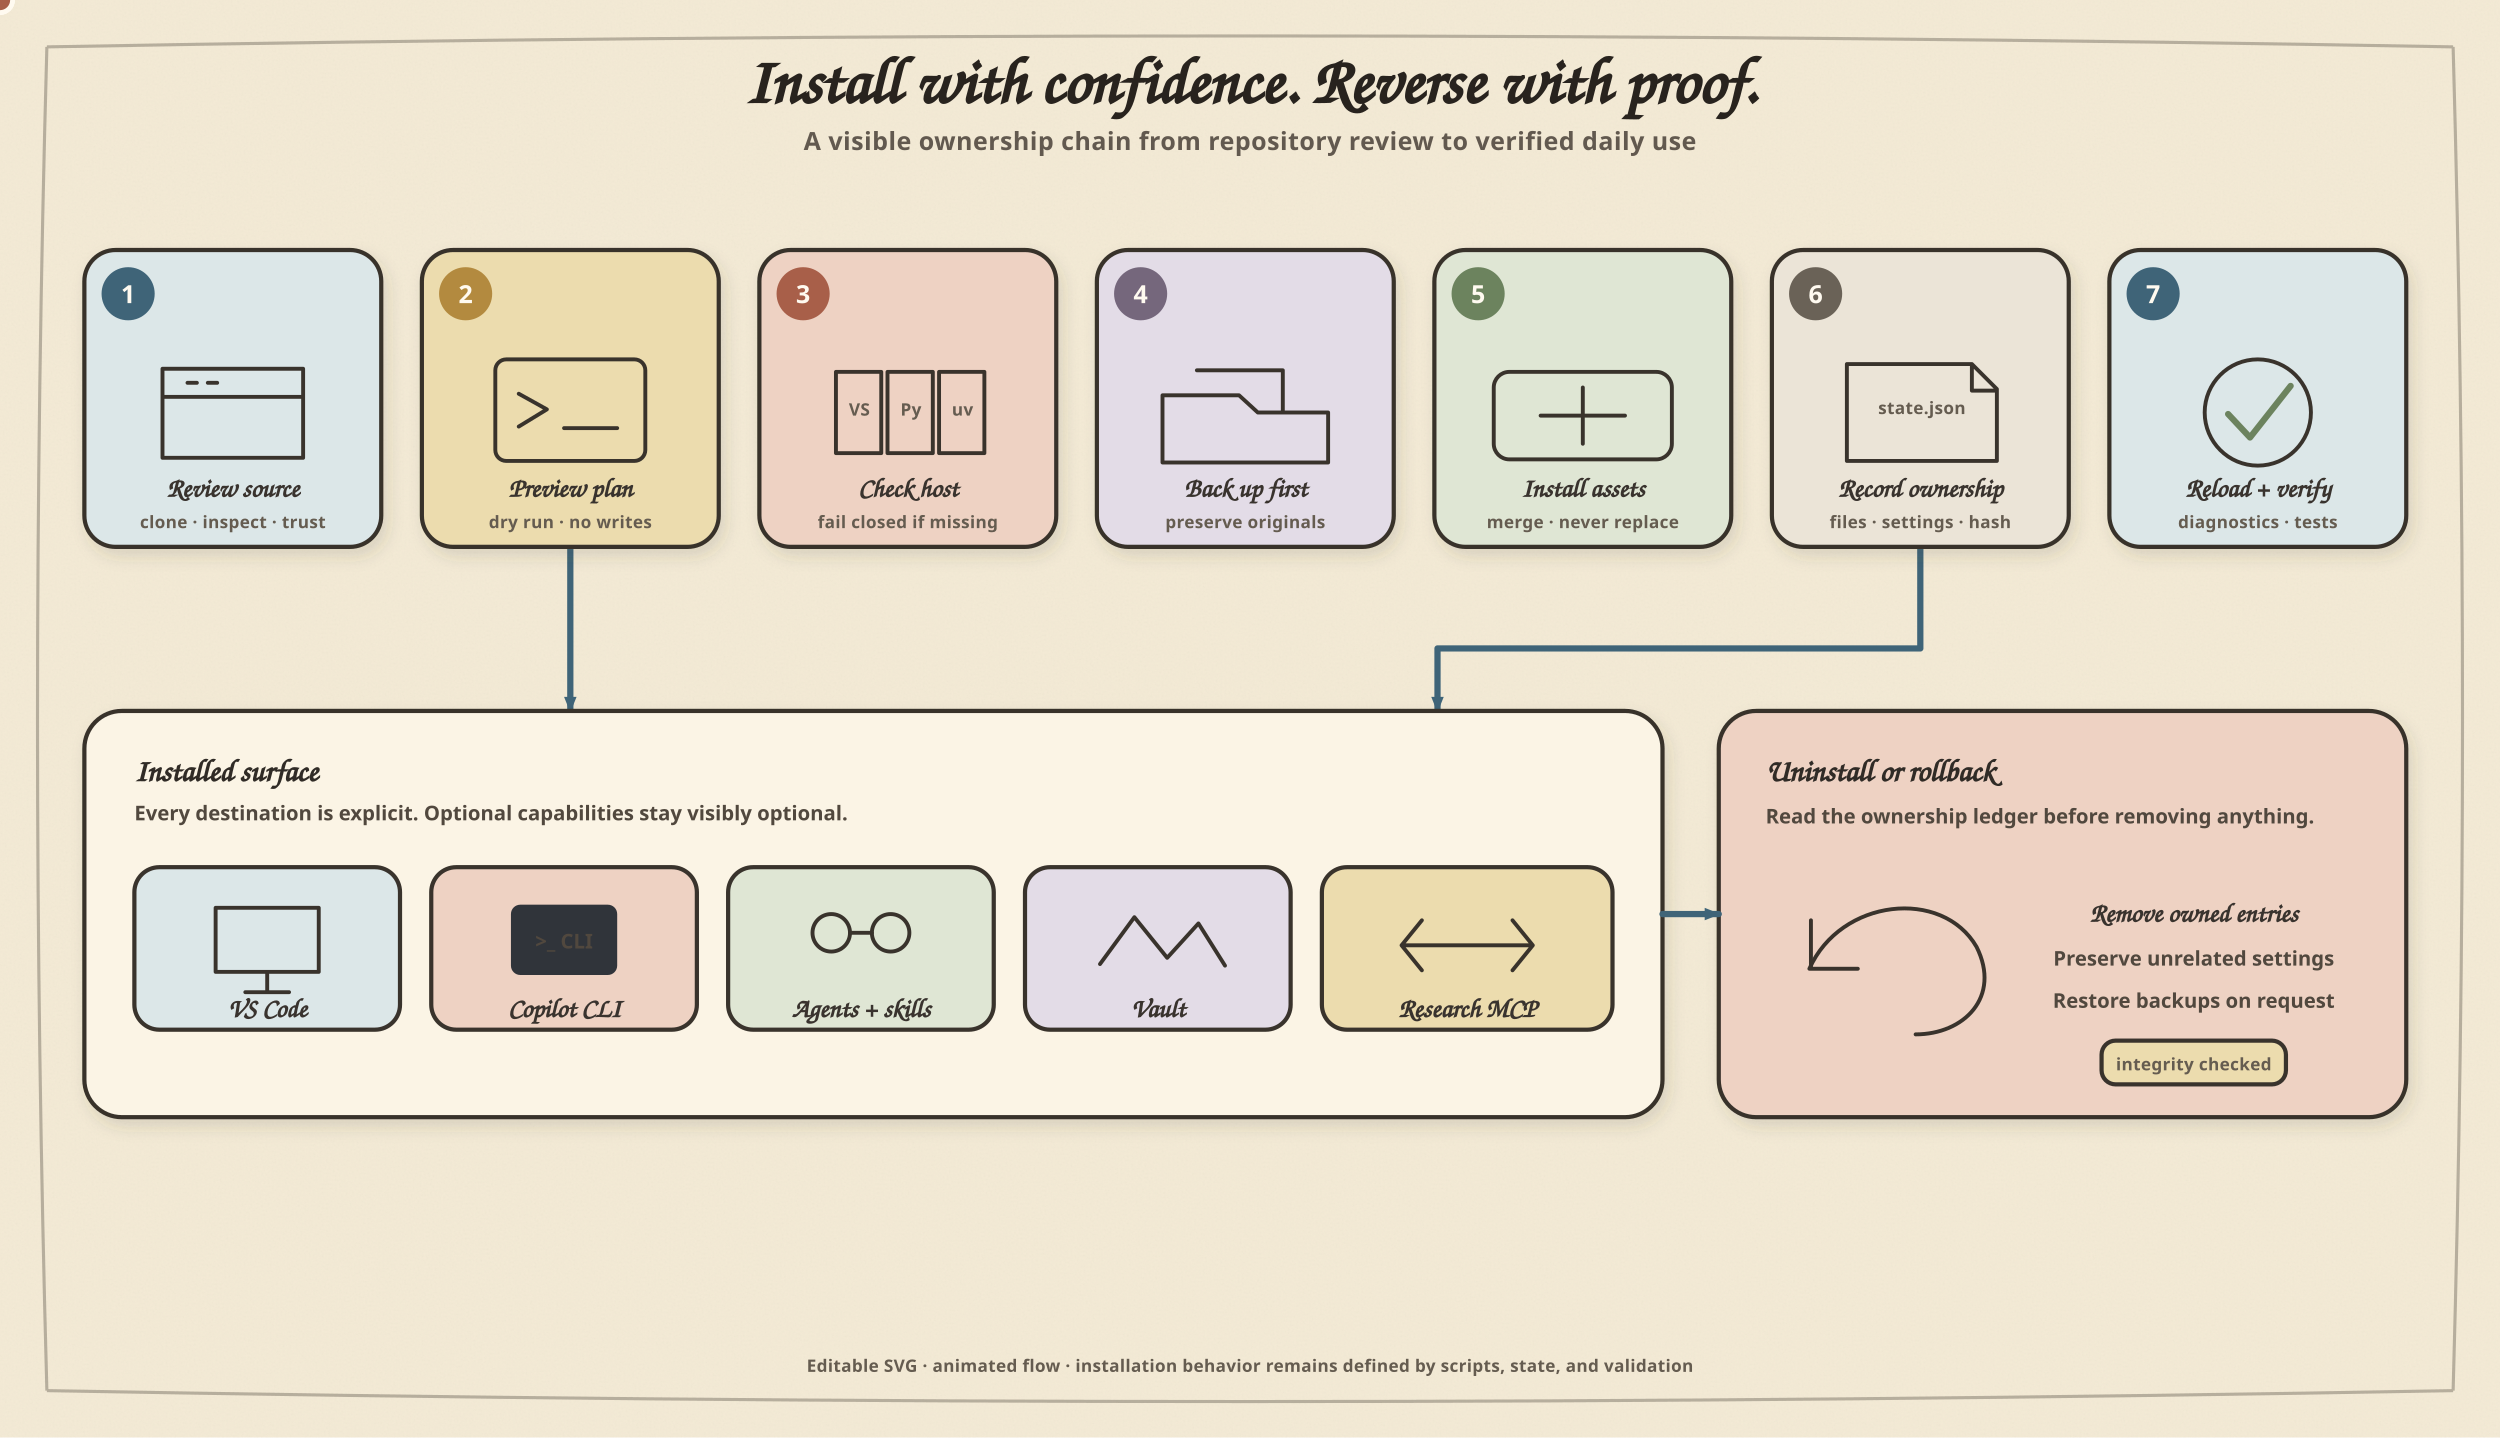
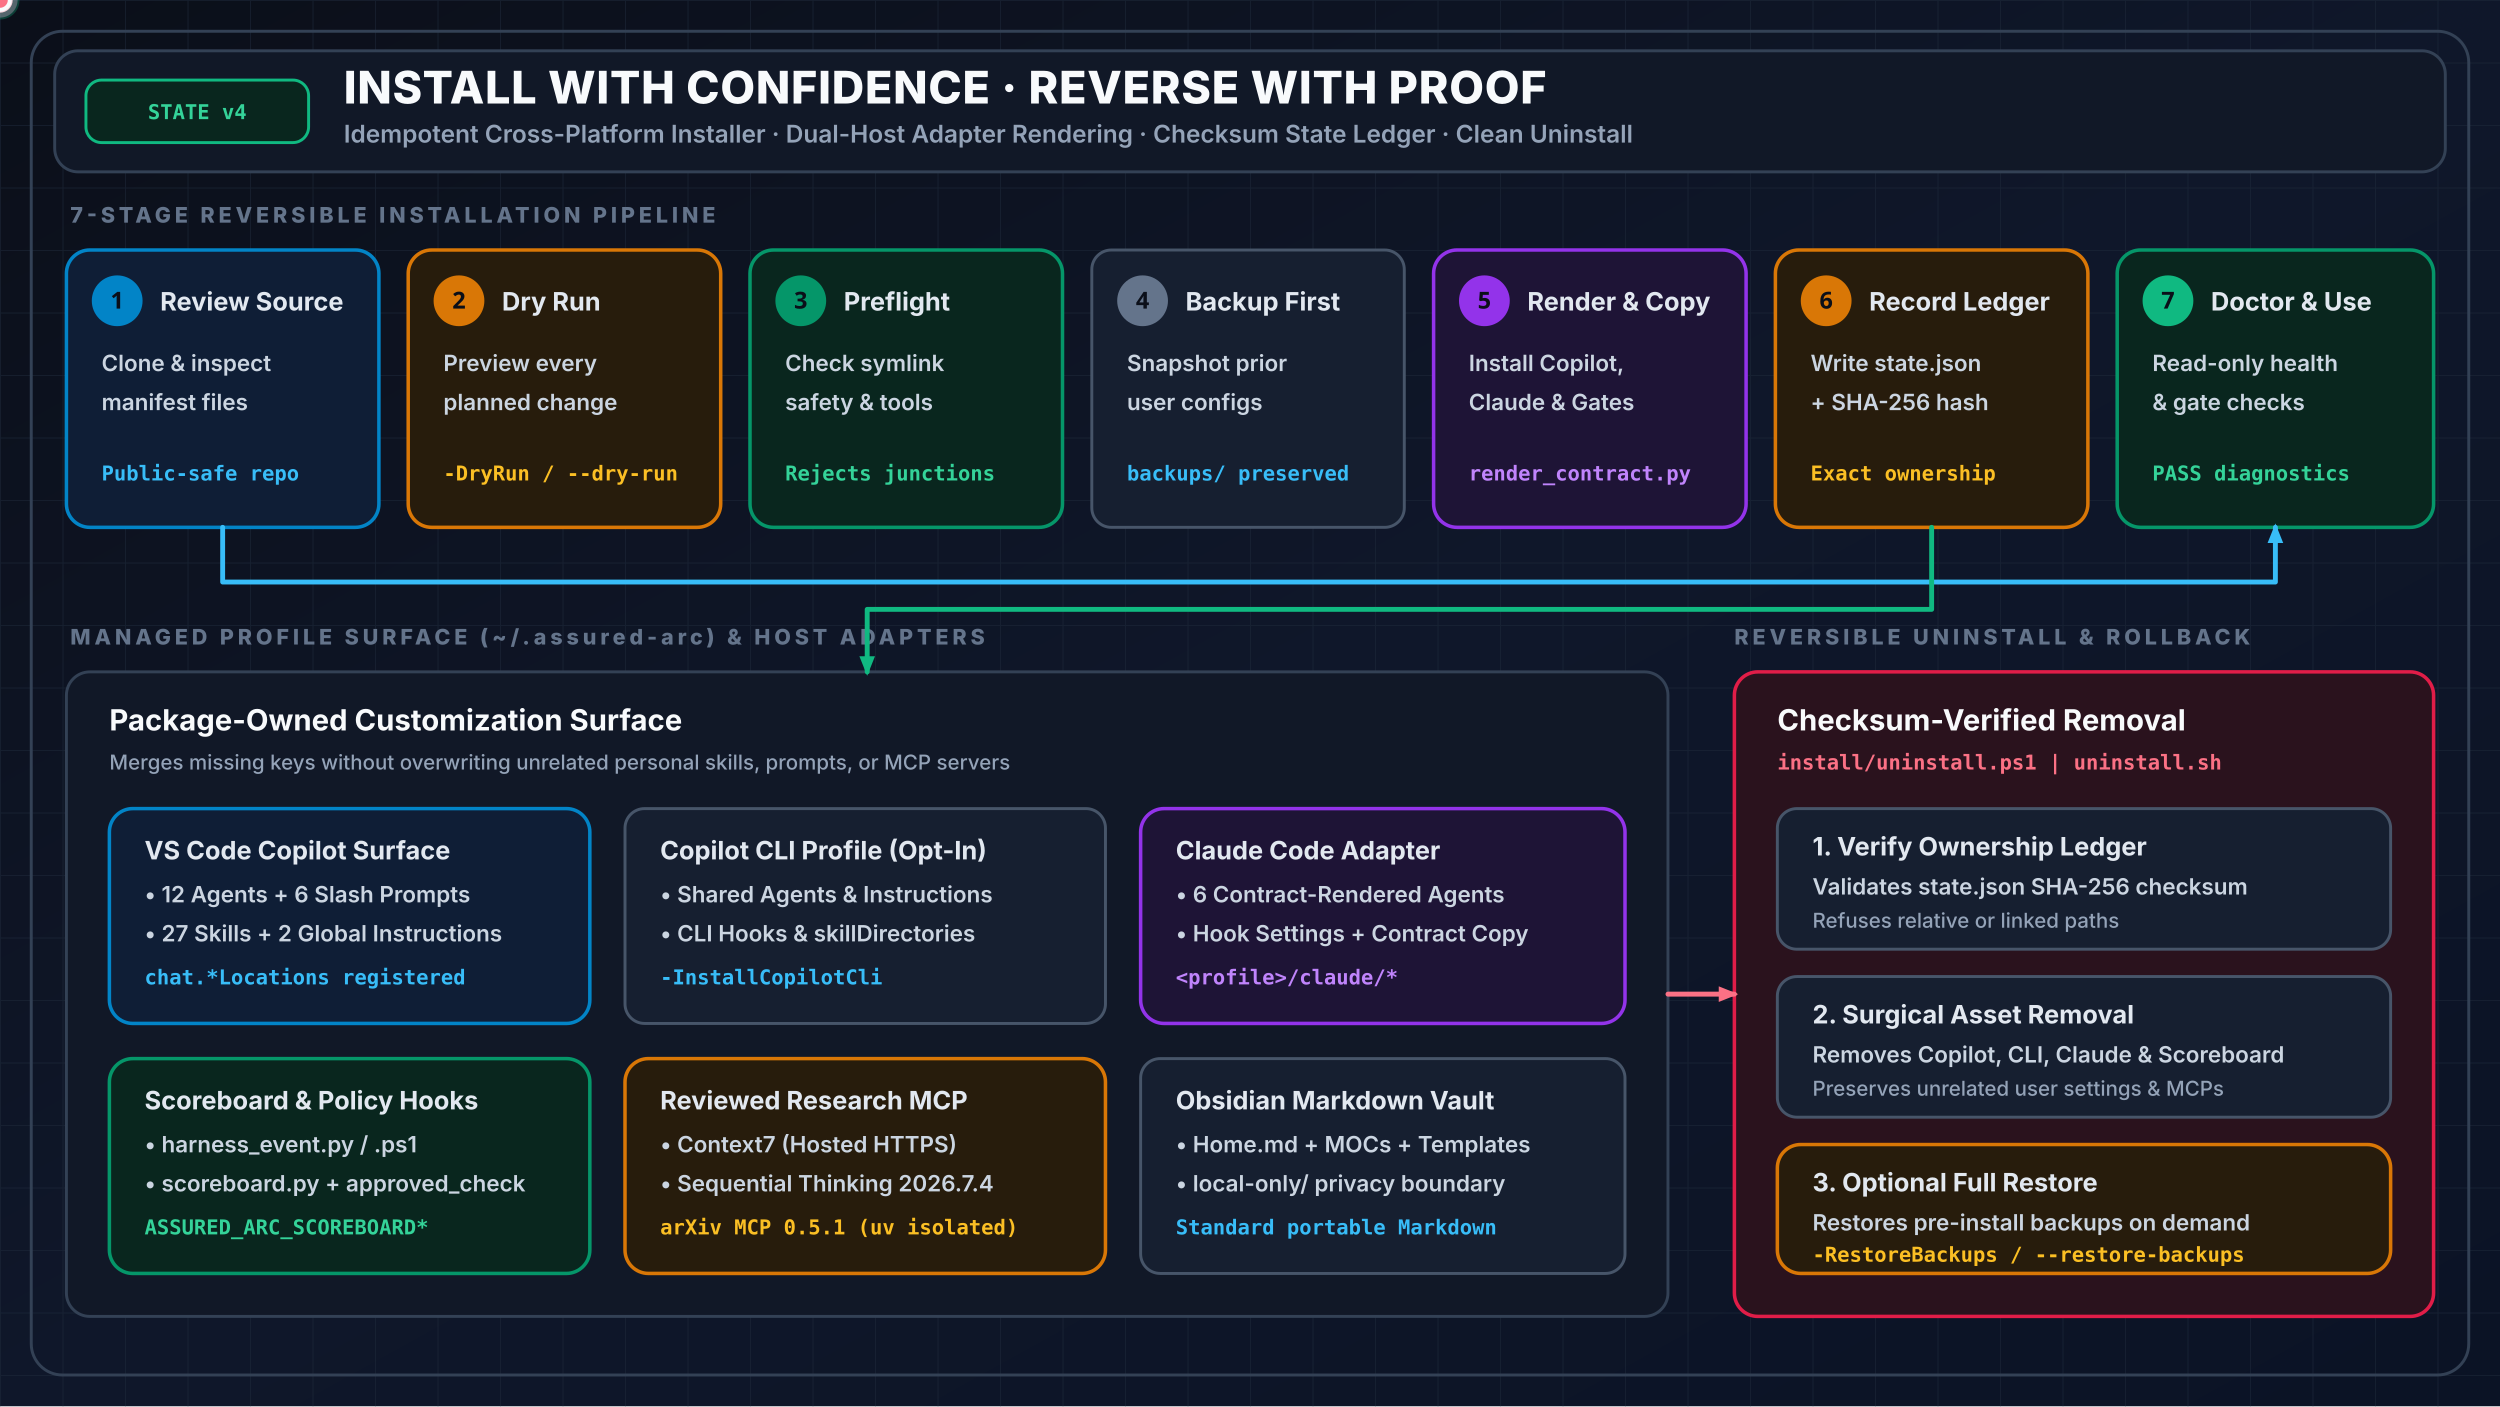
- <svg xmlns="http://www.w3.org/2000/svg" viewBox="0 0 1600 920" role="img" aria-labelledby="title desc">
+ <svg xmlns="http://www.w3.org/2000/svg" viewBox="0 0 1280 720" width="1280" height="720" role="img" aria-labelledby="title desc">
  <defs>
-     <filter id="paper" x="-5%" y="-5%" width="110%" height="110%">
-       <feTurbulence type="fractalNoise" baseFrequency=".72" numOctaves="3" seed="23" result="noise" />
-       <feColorMatrix in="noise" type="saturate" values="0" result="gray" />
-       <feComponentTransfer in="gray" result="faint">
-         <feFuncA type="table" tableValues="0 .06" />
-       </feComponentTransfer>
-       <feBlend in="SourceGraphic" in2="faint" mode="multiply" />
-     </filter>
-     <filter id="shadow" x="-20%" y="-20%" width="140%" height="140%">
-       <feDropShadow dx="3" dy="5" stdDeviation="5" flood-color="#4a4033" flood-opacity=".14" />
-     </filter>
-     <marker id="arrow" markerWidth="11" markerHeight="9" refX="9" refY="4" orient="auto" markerUnits="userSpaceOnUse">
-       <path d="M0 0 L0 8 L10 4 Z" fill="#3f6478" />
+     <linearGradient id="bg-grad" x1="0%" y1="0%" x2="100%" y2="100%">
+       <stop offset="0%" stop-color="#0B0F19" />
+       <stop offset="50%" stop-color="#0F172A" />
+       <stop offset="100%" stop-color="#0B1325" />
+     </linearGradient>
+     <pattern id="grid" width="32" height="32" patternUnits="userSpaceOnUse">
+       <path d="M 32 0 L 0 0 0 32" fill="none" stroke="#1E293B" stroke-width="1" opacity="0.55" />
+     </pattern>
+     <marker id="arrow-cyan" markerWidth="10" markerHeight="8" refX="8" refY="4" orient="auto" markerUnits="userSpaceOnUse">
+       <path d="M0,0 L10,4 L0,8 Z" fill="#38BDF8" />
+     </marker>
+     <marker id="arrow-emerald" markerWidth="10" markerHeight="8" refX="8" refY="4" orient="auto" markerUnits="userSpaceOnUse">
+       <path d="M0,0 L10,4 L0,8 Z" fill="#10B981" />
+     </marker>
+     <marker id="arrow-rose" markerWidth="10" markerHeight="8" refX="8" refY="4" orient="auto" markerUnits="userSpaceOnUse">
+       <path d="M0,0 L10,4 L0,8 Z" fill="#FB7185" />
    </marker>
    <style>
-       .paper{fill:#f3ead5}.frame{fill:none;stroke:#655c50;stroke-width:2;opacity:.42}.route{fill:none;stroke:#3f6478;stroke-width:4;stroke-linecap:round;stroke-linejoin:round;marker-end:url(#arrow)}
-       .card{fill:#fbf4e5;stroke:#39332c;stroke-width:2.7}.blue{fill:#dce7e8}.sage{fill:#dfe6d4}.gold{fill:#ecdcae}.rust{fill:#eed2c3}.plum{fill:#e3dce7}.gray{fill:#ebe4d7}
-       .title{font:700 42px 'Segoe Print','Bradley Hand',cursive;fill:#28231e}.subtitle{font:600 16px 'Segoe UI',sans-serif;fill:#62594f;letter-spacing:.3px}
-       .section{font:700 20px 'Segoe Print','Bradley Hand',cursive;fill:#302b26}.label{font:700 17px 'Segoe Print','Bradley Hand',cursive;fill:#39332e}.body{font:600 13px 'Segoe UI',sans-serif;fill:#51483e}.micro{font:600 11px 'Segoe UI',sans-serif;fill:#655c50;letter-spacing:.2px}.num{font:800 16px 'Segoe UI',sans-serif;fill:#fffaf0}
-       .icon{fill:none;stroke:#39332c;stroke-width:2.5;stroke-linecap:round;stroke-linejoin:round}.tick{fill:none;stroke:#6c835e;stroke-width:4;stroke-linecap:round;stroke-linejoin:round}.motion{fill:#a85f49;stroke:#fffaf0;stroke-width:3}
-       @media(prefers-reduced-motion:reduce){.motion{display:none}}
+       .title { font: 800 23px 'Segoe UI', Inter, system-ui, sans-serif; fill: #F8FAFC; letter-spacing: 0.4px; }
+       .subtitle { font: 600 12.5px 'Segoe UI', Inter, system-ui, sans-serif; fill: #94A3B8; }
+       .zone { font: 800 11px 'Segoe UI', Inter, system-ui, sans-serif; fill: #64748B; letter-spacing: 2px; }
+       .card { fill: #111827; stroke: #334155; stroke-width: 1.5; rx: 12; }
+       .card-cyan { fill: #0F1E36; stroke: #0284C7; stroke-width: 1.8; rx: 12; }
+       .card-violet { fill: #1E1436; stroke: #9333EA; stroke-width: 1.8; rx: 12; }
+       .card-amber { fill: #271C0C; stroke: #D97706; stroke-width: 1.8; rx: 12; }
+       .card-emerald { fill: #09261E; stroke: #059669; stroke-width: 1.8; rx: 12; }
+       .card-rose { fill: #2A121D; stroke: #E11D48; stroke-width: 1.8; rx: 12; }
+       .card-slate { fill: #161F30; stroke: #475569; stroke-width: 1.5; rx: 10; }
+       .h1 { font: 700 15px 'Segoe UI', Inter, system-ui, sans-serif; fill: #F8FAFC; }
+       .h2 { font: 700 13px 'Segoe UI', Inter, system-ui, sans-serif; fill: #E2E8F0; }
+       .body { font: 600 11.5px 'Segoe UI', Inter, system-ui, sans-serif; fill: #CBD5E1; }
+       .muted { font: 500 10.5px 'Segoe UI', Inter, system-ui, sans-serif; fill: #94A3B8; }
+       .mono { font: 600 10.5px 'Cascadia Code', Consolas, monospace; fill: #38BDF8; }
+       .mono-amber { font: 700 10.5px 'Cascadia Code', Consolas, monospace; fill: #FBBF24; }
+       .mono-emerald { font: 700 10.5px 'Cascadia Code', Consolas, monospace; fill: #34D399; }
+       .mono-rose { font: 700 10.5px 'Cascadia Code', Consolas, monospace; fill: #FB7185; }
+       .mono-violet { font: 700 10.5px 'Cascadia Code', Consolas, monospace; fill: #C084FC; }
+       .route { fill: none; stroke: #38BDF8; stroke-width: 2.5; stroke-linecap: round; stroke-linejoin: round; marker-end: url(#arrow-cyan); }
+       .flow-blue { fill: none; stroke: #10B981; stroke-width: 2.5; stroke-linecap: round; stroke-linejoin: round; marker-end: url(#arrow-emerald); }
+       .flow-rust { fill: none; stroke: #FB7185; stroke-width: 2.5; stroke-linecap: round; stroke-linejoin: round; marker-end: url(#arrow-rose); }
+       .pulse-cyan { fill: #38BDF8; stroke: #F8FAFC; stroke-width: 2; }
+       .pulse-emerald { fill: #10B981; stroke: #F8FAFC; stroke-width: 2; }
+       .pulse-rose { fill: #FB7185; stroke: #F8FAFC; stroke-width: 2; }
    </style>
  </defs>
-   <rect width="1600" height="920" class="paper" filter="url(#paper)" />
-   <path d="M30 30 Q800 16 1570 30 M30 890 Q800 904 1570 890 M30 30 Q18 460 30 890 M1570 30 Q1582 460 1570 890" class="frame" />
-   <text x="800" y="66" text-anchor="middle" class="title">Install with confidence. Reverse with proof.</text>
-   <text x="800" y="96" text-anchor="middle" class="subtitle">A visible ownership chain from repository review to verified daily use</text>
-   <path id="flow-preview-install" data-motion-intent="progress: approved preview proceeds to managed installation" d="M365 350 L365 455" class="route" />
-   <path id="flow-ownership-surface" data-motion-intent="ownership: recorded state maps to installed assets" d="M1229 350 L1229 415 L920 415 L920 455" class="route" />
-   <g id="steps">
-     <g transform="translate(54 160)">
-       <rect width="190" height="190" rx="20" class="card blue" filter="url(#shadow)" />
-       <circle cx="28" cy="28" r="17" fill="#3f6478" />
-       <text x="28" y="34" text-anchor="middle" class="num">1</text>
-       <path d="M50 76 H140 V133 H50 Z M50 94 H140 M66 85 H72 M79 85 H85" class="icon" />
-       <text x="95" y="158" text-anchor="middle" class="label">Review source</text>
-       <text x="95" y="178" text-anchor="middle" class="micro">clone · inspect · trust</text>
-     </g>
-     <g transform="translate(270 160)">
-       <rect width="190" height="190" rx="20" class="card gold" filter="url(#shadow)" />
-       <circle cx="28" cy="28" r="17" fill="#b38a3f" />
-       <text x="28" y="34" text-anchor="middle" class="num">2</text>
-       <rect x="47" y="70" width="96" height="65" rx="7" class="icon" />
-       <path d="M62 92 L80 102 L62 113 M91 114 H125" class="icon" />
-       <text x="95" y="158" text-anchor="middle" class="label">Preview plan</text>
-       <text x="95" y="178" text-anchor="middle" class="micro">dry run · no writes</text>
-     </g>
-     <g transform="translate(486 160)">
-       <rect width="190" height="190" rx="20" class="card rust" filter="url(#shadow)" />
-       <circle cx="28" cy="28" r="17" fill="#a85f49" />
-       <text x="28" y="34" text-anchor="middle" class="num">3</text>
-       <path d="M49 78 H78 V130 H49 Z M82 78 H111 V130 H82 Z M115 78 H144 V130 H115 Z" class="icon" />
-       <text x="64" y="106" text-anchor="middle" class="micro">VS</text>
-       <text x="97" y="106" text-anchor="middle" class="micro">Py</text>
-       <text x="130" y="106" text-anchor="middle" class="micro">uv</text>
-       <text x="95" y="158" text-anchor="middle" class="label">Check host</text>
-       <text x="95" y="178" text-anchor="middle" class="micro">fail closed if missing</text>
-     </g>
-     <g transform="translate(702 160)">
-       <rect width="190" height="190" rx="20" class="card plum" filter="url(#shadow)" />
-       <circle cx="28" cy="28" r="17" fill="#75677c" />
-       <text x="28" y="34" text-anchor="middle" class="num">4</text>
-       <path d="M42 93 H91 L103 104 H148 V136 H42 Z M64 77 H119 V104" class="icon" />
-       <text x="95" y="158" text-anchor="middle" class="label">Back up first</text>
-       <text x="95" y="178" text-anchor="middle" class="micro">preserve originals</text>
-     </g>
-     <g transform="translate(918 160)">
-       <rect width="190" height="190" rx="20" class="card sage" filter="url(#shadow)" />
-       <circle cx="28" cy="28" r="17" fill="#6c835e" />
-       <text x="28" y="34" text-anchor="middle" class="num">5</text>
-       <rect x="38" y="78" width="114" height="56" rx="10" class="icon" />
-       <path d="M68 106 H122 M95 88 V124" class="icon" />
-       <text x="95" y="158" text-anchor="middle" class="label">Install assets</text>
-       <text x="95" y="178" text-anchor="middle" class="micro">merge · never replace</text>
-     </g>
-     <g transform="translate(1134 160)">
-       <rect width="190" height="190" rx="20" class="card gray" filter="url(#shadow)" />
-       <circle cx="28" cy="28" r="17" fill="#6a6257" />
-       <text x="28" y="34" text-anchor="middle" class="num">6</text>
-       <path d="M48 73 H128 L144 89 V135 H48 Z M128 73 V90 H144" class="icon" />
-       <text x="96" y="105" text-anchor="middle" class="micro">state.json</text>
-       <text x="95" y="158" text-anchor="middle" class="label">Record ownership</text>
-       <text x="95" y="178" text-anchor="middle" class="micro">files · settings · hash</text>
-     </g>
-     <g transform="translate(1350 160)">
-       <rect width="190" height="190" rx="20" class="card blue" filter="url(#shadow)" />
-       <circle cx="28" cy="28" r="17" fill="#3f6478" />
-       <text x="28" y="34" text-anchor="middle" class="num">7</text>
-       <circle cx="95" cy="104" r="34" class="icon" />
-       <path d="M76 105 L90 120 L116 87" class="tick" />
-       <text x="95" y="158" text-anchor="middle" class="label">Reload + verify</text>
-       <text x="95" y="178" text-anchor="middle" class="micro">diagnostics · tests</text>
-     </g>
+   <rect width="1280" height="720" fill="url(#bg-grad)" />
+   <rect width="1280" height="720" fill="url(#grid)" />
+   <rect x="16" y="16" width="1248" height="688" rx="16" fill="none" stroke="#334155" stroke-width="1.5" />
+   <rect x="28" y="26" width="1224" height="62" rx="12" fill="#111827" stroke="#334155" stroke-width="1.5" />
+   <rect x="44" y="41" width="114" height="32" rx="8" fill="#09261E" stroke="#10B981" stroke-width="1.5" />
+   <text x="101" y="61" text-anchor="middle" class="mono-emerald">STATE v4</text>
+   <text x="176" y="53" class="title">INSTALL WITH CONFIDENCE · REVERSE WITH PROOF</text>
+   <text x="176" y="73" class="subtitle">Idempotent Cross-Platform Installer · Dual-Host Adapter Rendering · Checksum State Ledger · Clean Uninstall</text>
+   <text x="36" y="114" class="zone">7-STAGE REVERSIBLE INSTALLATION PIPELINE</text>
+   <g transform="translate(34 128)">
+     <rect width="160" height="142" class="card-cyan" />
+     <circle cx="26" cy="26" r="13" fill="#0284C7" />
+     <text x="26" y="30" text-anchor="middle" font-family="Segoe UI" font-size="12" font-weight="800" fill="#0B0F19">1</text>
+     <text x="48" y="31" class="h2">Review Source</text>
+     <text x="18" y="62" class="body">Clone &amp; inspect</text>
+     <text x="18" y="82" class="body">manifest files</text>
+     <text x="18" y="118" class="mono">Public-safe repo</text>
  </g>
-   <g transform="translate(54 455)">
-     <rect width="1010" height="260" rx="24" class="card" filter="url(#shadow)" />
-     <text x="32" y="45" class="section">Installed surface</text>
-     <text x="32" y="70" class="body">Every destination is explicit. Optional capabilities stay visibly optional.</text>
-     <g transform="translate(32 100)">
-       <rect width="170" height="104" rx="16" class="card blue" />
-       <path d="M52 26 H118 V67 H52 Z M71 80 H99 M85 67 V80" class="icon" />
-       <text x="85" y="96" text-anchor="middle" class="label">VS Code</text>
-     </g>
-     <g transform="translate(222 100)">
-       <rect width="170" height="104" rx="16" class="card rust" />
-       <rect x="51" y="24" width="68" height="45" rx="6" fill="#30343a" />
-       <text x="85" y="52" text-anchor="middle" class="body" fill="#fffaf0">&gt;_ CLI</text>
-       <text x="85" y="96" text-anchor="middle" class="label">Copilot CLI</text>
-     </g>
-     <g transform="translate(412 100)">
-       <rect width="170" height="104" rx="16" class="card sage" />
-       <circle cx="66" cy="42" r="12" class="icon" />
-       <circle cx="104" cy="42" r="12" class="icon" />
-       <path d="M78 42 H92" class="icon" />
-       <text x="85" y="96" text-anchor="middle" class="label">Agents + skills</text>
-     </g>
-     <g transform="translate(602 100)">
-       <rect width="170" height="104" rx="16" class="card plum" />
-       <path d="M48 62 L70 32 L91 58 L111 36 L128 63" class="icon" />
-       <text x="85" y="96" text-anchor="middle" class="label">Vault</text>
-     </g>
-     <g transform="translate(792 100)">
-       <rect width="186" height="104" rx="16" class="card gold" />
-       <path d="M51 50 H135 M64 34 L51 50 L64 66 M122 34 L135 50 L122 66" class="icon" />
-       <text x="93" y="96" text-anchor="middle" class="label">Research MCP</text>
-     </g>
+   <g transform="translate(209 128)">
+     <rect width="160" height="142" class="card-amber" />
+     <circle cx="26" cy="26" r="13" fill="#D97706" />
+     <text x="26" y="30" text-anchor="middle" font-family="Segoe UI" font-size="12" font-weight="800" fill="#0B0F19">2</text>
+     <text x="48" y="31" class="h2">Dry Run</text>
+     <text x="18" y="62" class="body">Preview every</text>
+     <text x="18" y="82" class="body">planned change</text>
+     <text x="18" y="118" class="mono-amber">-DryRun / --dry-run</text>
  </g>
-   <g transform="translate(1100 455)">
-     <rect width="440" height="260" rx="24" class="card rust" filter="url(#shadow)" />
-     <text x="30" y="45" class="section">Uninstall or rollback</text>
-     <text x="30" y="72" class="body">Read the ownership ledger before removing anything.</text>
-     <path d="M58 165 C78 120 143 113 165 151 C181 183 157 207 126 207" class="icon" />
-     <path d="M59 165 V134 M59 165 H89" class="icon" />
-     <text x="304" y="135" text-anchor="middle" class="label">Remove owned entries</text>
-     <text x="304" y="163" text-anchor="middle" class="body">Preserve unrelated settings</text>
-     <text x="304" y="190" text-anchor="middle" class="body">Restore backups on request</text>
-     <rect x="245" y="211" width="118" height="28" rx="9" class="card gold" />
-     <text x="304" y="230" text-anchor="middle" class="micro">integrity checked</text>
+   <g transform="translate(384 128)">
+     <rect width="160" height="142" class="card-emerald" />
+     <circle cx="26" cy="26" r="13" fill="#059669" />
+     <text x="26" y="30" text-anchor="middle" font-family="Segoe UI" font-size="12" font-weight="800" fill="#0B0F19">3</text>
+     <text x="48" y="31" class="h2">Preflight</text>
+     <text x="18" y="62" class="body">Check symlink</text>
+     <text x="18" y="82" class="body">safety &amp; tools</text>
+     <text x="18" y="118" class="mono-emerald">Rejects junctions</text>
  </g>
-   <path id="flow-surface-rollback" data-motion-intent="reversal: owned assets can enter rollback" d="M1064 585 L1100 585" class="route" />
-   <text x="800" y="878" text-anchor="middle" class="micro">Editable SVG · animated flow · installation behavior remains defined by scripts, state, and validation</text>
-   <circle r="8" class="motion">
-     <animateMotion dur="3.6s" repeatCount="indefinite">
+   <g transform="translate(559 128)">
+     <rect width="160" height="142" class="card-slate" />
+     <circle cx="26" cy="26" r="13" fill="#64748B" />
+     <text x="26" y="30" text-anchor="middle" font-family="Segoe UI" font-size="12" font-weight="800" fill="#0B0F19">4</text>
+     <text x="48" y="31" class="h2">Backup First</text>
+     <text x="18" y="62" class="body">Snapshot prior</text>
+     <text x="18" y="82" class="body">user configs</text>
+     <text x="18" y="118" class="mono">backups/ preserved</text>
+   </g>
+   <g transform="translate(734 128)">
+     <rect width="160" height="142" class="card-violet" />
+     <circle cx="26" cy="26" r="13" fill="#9333EA" />
+     <text x="26" y="30" text-anchor="middle" font-family="Segoe UI" font-size="12" font-weight="800" fill="#0B0F19">5</text>
+     <text x="48" y="31" class="h2">Render &amp; Copy</text>
+     <text x="18" y="62" class="body">Install Copilot,</text>
+     <text x="18" y="82" class="body">Claude &amp; Gates</text>
+     <text x="18" y="118" class="mono-violet">render_contract.py</text>
+   </g>
+   <g transform="translate(909 128)">
+     <rect width="160" height="142" class="card-amber" />
+     <circle cx="26" cy="26" r="13" fill="#D97706" />
+     <text x="26" y="30" text-anchor="middle" font-family="Segoe UI" font-size="12" font-weight="800" fill="#0B0F19">6</text>
+     <text x="48" y="31" class="h2">Record Ledger</text>
+     <text x="18" y="62" class="body">Write state.json</text>
+     <text x="18" y="82" class="body">+ SHA-256 hash</text>
+     <text x="18" y="118" class="mono-amber">Exact ownership</text>
+   </g>
+   <g transform="translate(1084 128)">
+     <rect width="162" height="142" class="card-emerald" />
+     <circle cx="26" cy="26" r="13" fill="#10B981" />
+     <text x="26" y="30" text-anchor="middle" font-family="Segoe UI" font-size="12" font-weight="800" fill="#0B0F19">7</text>
+     <text x="48" y="31" class="h2">Doctor &amp; Use</text>
+     <text x="18" y="62" class="body">Read-only health</text>
+     <text x="18" y="82" class="body">&amp; gate checks</text>
+     <text x="18" y="118" class="mono-emerald">PASS diagnostics</text>
+   </g>
+   <text x="36" y="330" class="zone">MANAGED PROFILE SURFACE (~/.assured-arc) &amp; HOST ADAPTERS</text>
+   <text x="888" y="330" class="zone">REVERSIBLE UNINSTALL &amp; ROLLBACK</text>
+   <rect x="34" y="344" width="820" height="330" class="card" />
+   <text x="56" y="374" class="h1">Package-Owned Customization Surface</text>
+   <text x="56" y="394" class="muted">Merges missing keys without overwriting unrelated personal skills, prompts, or MCP servers</text>
+   <rect x="56" y="414" width="246" height="110" class="card-cyan" />
+   <text x="74" y="440" class="h2">VS Code Copilot Surface</text>
+   <text x="74" y="462" class="body">• 12 Agents + 6 Slash Prompts</text>
+   <text x="74" y="482" class="body">• 27 Skills + 2 Global Instructions</text>
+   <text x="74" y="504" class="mono">chat.*Locations registered</text>
+   <rect x="320" y="414" width="246" height="110" class="card-slate" />
+   <text x="338" y="440" class="h2">Copilot CLI Profile (Opt-In)</text>
+   <text x="338" y="462" class="body">• Shared Agents &amp; Instructions</text>
+   <text x="338" y="482" class="body">• CLI Hooks &amp; skillDirectories</text>
+   <text x="338" y="504" class="mono">-InstallCopilotCli</text>
+   <rect x="584" y="414" width="248" height="110" class="card-violet" />
+   <text x="602" y="440" class="h2">Claude Code Adapter</text>
+   <text x="602" y="462" class="body">• 6 Contract-Rendered Agents</text>
+   <text x="602" y="482" class="body">• Hook Settings + Contract Copy</text>
+   <text x="602" y="504" class="mono-violet">&lt;profile&gt;/claude/*</text>
+   <rect x="56" y="542" width="246" height="110" class="card-emerald" />
+   <text x="74" y="568" class="h2">Scoreboard &amp; Policy Hooks</text>
+   <text x="74" y="590" class="body">• harness_event.py / .ps1</text>
+   <text x="74" y="610" class="body">• scoreboard.py + approved_check</text>
+   <text x="74" y="632" class="mono-emerald">ASSURED_ARC_SCOREBOARD*</text>
+   <rect x="320" y="542" width="246" height="110" class="card-amber" />
+   <text x="338" y="568" class="h2">Reviewed Research MCP</text>
+   <text x="338" y="590" class="body">• Context7 (Hosted HTTPS)</text>
+   <text x="338" y="610" class="body">• Sequential Thinking 2026.7.4</text>
+   <text x="338" y="632" class="mono-amber">arXiv MCP 0.5.1 (uv isolated)</text>
+   <rect x="584" y="542" width="248" height="110" class="card-slate" />
+   <text x="602" y="568" class="h2">Obsidian Markdown Vault</text>
+   <text x="602" y="590" class="body">• Home.md + MOCs + Templates</text>
+   <text x="602" y="610" class="body">• local-only/ privacy boundary</text>
+   <text x="602" y="632" class="mono">Standard portable Markdown</text>
+   <rect x="888" y="344" width="358" height="330" class="card-rose" />
+   <text x="910" y="374" class="h1">Checksum-Verified Removal</text>
+   <text x="910" y="394" class="mono-rose">install/uninstall.ps1 | uninstall.sh</text>
+   <rect x="910" y="414" width="314" height="72" class="card-slate" />
+   <text x="928" y="438" class="h2">1. Verify Ownership Ledger</text>
+   <text x="928" y="458" class="body">Validates state.json SHA-256 checksum</text>
+   <text x="928" y="475" class="muted">Refuses relative or linked paths</text>
+   <rect x="910" y="500" width="314" height="72" class="card-slate" />
+   <text x="928" y="524" class="h2">2. Surgical Asset Removal</text>
+   <text x="928" y="544" class="body">Removes Copilot, CLI, Claude &amp; Scoreboard</text>
+   <text x="928" y="561" class="muted">Preserves unrelated user settings &amp; MCPs</text>
+   <rect x="910" y="586" width="314" height="66" class="card-amber" />
+   <text x="928" y="610" class="h2">3. Optional Full Restore</text>
+   <text x="928" y="630" class="body">Restores pre-install backups on demand</text>
+   <text x="928" y="646" class="mono-amber">-RestoreBackups / --restore-backups</text>
+   <path id="flow-preview-install" data-motion-intent="progress: approved preview proceeds through 7-step install pipeline" d="M 114 270 L 114 298 L 1165 298 L 1165 270" class="route" />
+   <path id="flow-ownership-surface" data-motion-intent="ownership: recorded state maps to installed dual-host assets" d="M 989 270 L 989 312 L 444 312 L 444 344" class="flow-blue" />
+   <path id="flow-surface-rollback" data-motion-intent="reversal: owned assets can enter surgical uninstall or rollback" d="M 854 509 L 888 509" class="flow-rust" />
+   <g>
+     <circle r="9" fill="#38BDF8" opacity="0.28" />
+     <circle r="5" class="pulse-cyan" />
+     <animateMotion dur="2.0s" repeatCount="indefinite">
      <mpath href="#flow-preview-install" />
    </animateMotion>
-   </circle>
-   <circle r="8" class="motion">
-     <animateMotion dur="4.2s" begin=".8s" repeatCount="indefinite">
+   </g>
+   <g>
+     <circle r="10" fill="#10B981" opacity="0.28" />
+     <circle r="5.5" class="pulse-emerald" />
+     <animateMotion dur="2.0s" begin="0.7s" repeatCount="indefinite">
      <mpath href="#flow-ownership-surface" />
    </animateMotion>
-   </circle>
-   <circle r="8" class="motion">
-     <animateMotion dur="3.4s" begin="1.6s" repeatCount="indefinite">
+   </g>
+   <g>
+     <circle r="9" fill="#FB7185" opacity="0.28" />
+     <circle r="5" class="pulse-rose" />
+     <animateMotion dur="2.0s" begin="1.3s" repeatCount="indefinite">
      <mpath href="#flow-surface-rollback" />
    </animateMotion>
-   </circle>
+   </g>
</svg>
